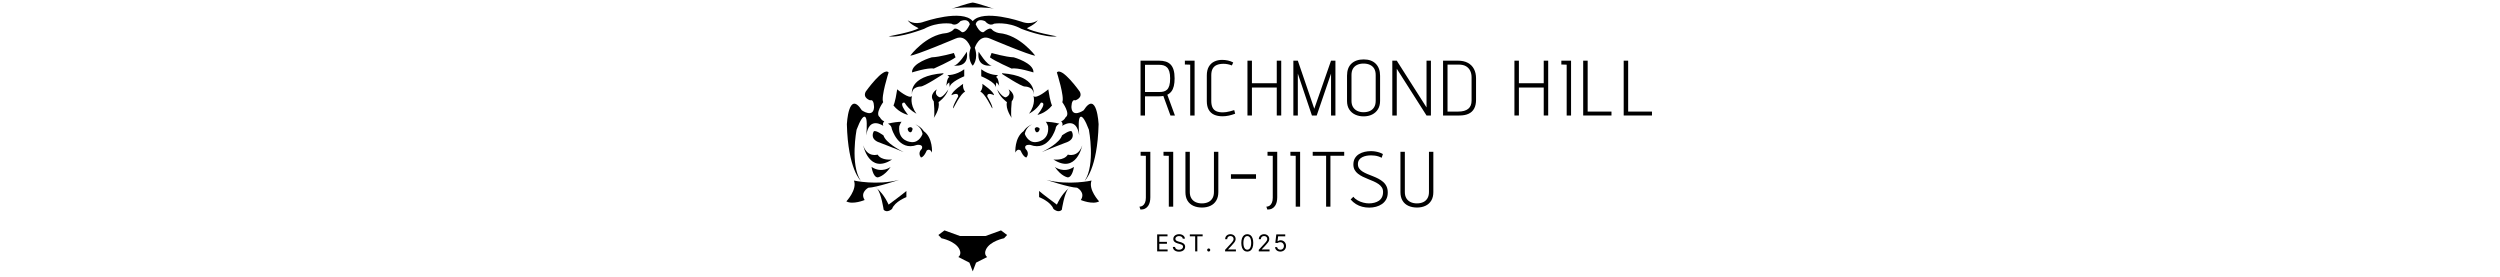
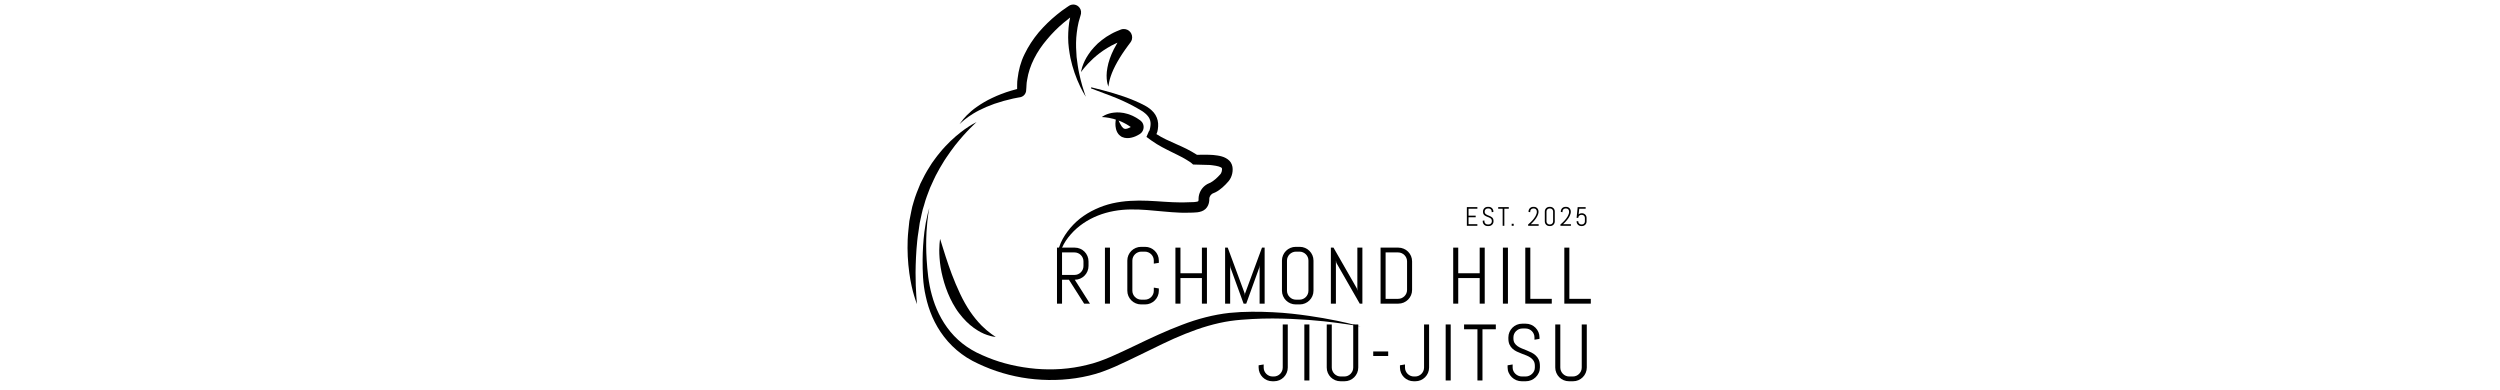
- <svg xmlns="http://www.w3.org/2000/svg" version="1.1" width="1500" height="166" viewBox="0 0 1500 166">
-   <svg xml:space="preserve" width="1500" height="166" data-version="2" data-id="lg_Y9OUzKr1ErS77r2bzJ" viewBox="0 0 494 166" x="0" y="0">
+ <svg xmlns="http://www.w3.org/2000/svg" version="1.1" width="1500" height="234" viewBox="0 0 1500 234">
+   <svg xml:space="preserve" width="1500" height="234" data-version="2" data-id="lg_Y9OUzKr1ErS77r2bzJ" viewBox="0 0 419 234" x="0" y="0">
    <rect width="100%" height="100%" fill="transparent" />
-     <path d="M192.416 36.4h-11.09v32.9h2.68V57.79h8.41q.47 0 .92-.03.44-.02.87-.07.42-.05.79-.14l4.28 11.75h2.68l-4.56-12.45q1.51-.76 2.47-2.03.96-1.26 1.43-3.19t.47-4.61q0-3.01-.61-5.05t-1.81-3.27q-1.2-1.22-2.94-1.76-1.73-.54-3.99-.54m.23 18.8h-8.64V38.89h8.64q1.37 0 2.54.35 1.18.36 2.05 1.23.87.87 1.36 2.46.49 1.6.49 4.09 0 2.68-.49 4.33-.49 1.64-1.39 2.46-.89.83-2.04 1.11-1.15.28-2.52.28" />
-     <rect width="20.63" height="32.9" x="-10.31" y="-16.45" fill="none" rx="0" ry="0" transform="translate(192.14 53.35)" />
-     <path d="m207.926 38.7 3.2.1v30.5h2.63V36.4h-5.83Z" />
-     <rect width="5.83" height="32.9" x="-2.92" y="-16.45" fill="none" rx="0" ry="0" transform="translate(211.34 53.35)" />
-     <path d="m236.126 39.27.8-1.79q-1.46-.8-3.15-1.17-1.69-.38-3.53-.38-2.58 0-4.65.99-2.07.98-3.29 3.05-1.22 2.07-1.22 5.36v15.32q0 3.15 1.13 5.17t3.24 2.99q2.12.96 5.08.96 1.78 0 3.69-.4 1.9-.4 3.87-1.15l-.56-2.16q-1.32.42-2.54.73-1.22.3-2.28.47-1.06.16-2 .16-2.35 0-3.9-.68-1.55-.68-2.3-2.21-.75-1.53-.75-3.97V45.14q0-2.49.87-3.99.87-1.51 2.51-2.19 1.65-.68 3.95-.68 1.22 0 2.47.24 1.24.23 2.56.75" />
-     <rect width="17.01" height="33.84" x="-8.51" y="-16.92" fill="none" rx="0" ry="0" transform="translate(230.09 53.35)" />
-     <path d="M263.056 49.94h-14.9V36.4h-2.68v32.9h2.68V52.52h14.9V69.3h2.68V36.4h-2.68Z" />
-     <rect width="20.26" height="32.9" x="-10.13" y="-16.45" fill="none" rx="0" ry="0" transform="translate(256.1 53.35)" />
-     <path d="M275.696 36.4h-2.68v32.9h2.68V44.16l8.46 25.14h2.87l8.6-25.14V69.3h2.63V36.4h-2.63l-10.06 28.86Z" />
-     <rect width="25.24" height="32.9" x="-12.62" y="-16.45" fill="none" rx="0" ry="0" transform="translate(286.14 53.35)" />
-     <path d="M305.216 45.42v15.14q0 3.05 1.34 5.12 1.34 2.07 3.59 3.1 2.26 1.04 5.03 1.04 2.92 0 5.15-1.13 2.23-1.13 3.48-3.2 1.24-2.06 1.24-4.93V45.47q0-4.6-2.58-7.21-2.59-2.61-7.24-2.61t-7.33 2.49q-2.68 2.49-2.68 7.28m2.68 15.09V45q0-2.3.89-3.81.89-1.5 2.52-2.27 1.62-.78 3.78-.78 2.26 0 3.9.78 1.65.77 2.54 2.27.89 1.51.89 3.81v15.51q0 2.3-.94 3.83-.94 1.53-2.58 2.26-1.65.73-3.81.73-2.07 0-3.69-.78-1.62-.77-2.56-2.28-.94-1.5-.94-3.76" />
-     <rect width="19.83" height="34.17" x="-9.91" y="-17.09" fill="none" rx="0" ry="0" transform="translate(315.63 53.23)" />
-     <path d="M355.556 36.4h-2.64v28.06l-17.86-28.06h-2.67v32.9h2.67V41.24l17.86 28.06h2.64Z" />
-     <rect width="23.17" height="32.9" x="-11.59" y="-16.45" fill="none" rx="0" ry="0" transform="translate(344.47 53.35)" />
-     <path d="M371.716 36.4h-8.88v32.9h9.82q3.34 0 5.55-1.06 2.21-1.05 3.31-3.15 1.11-2.09 1.11-5.19V46.98q0-3.2-1.25-5.57-1.24-2.38-3.66-3.69-2.42-1.32-6-1.32m.15 30.55h-6.35v-28.2h6.67q2.78 0 4.47 1.03 1.69 1.04 2.49 2.75.8 1.72.8 3.74v14.1q0 1.6-.49 2.84-.5 1.25-1.51 2.07-1.01.82-2.51 1.25-1.51.42-3.57.42" />
-     <rect width="19.79" height="32.9" x="-9.89" y="-16.45" fill="none" rx="0" ry="0" transform="translate(373.23 53.35)" />
-     <path d="M423.236 49.94h-14.9V36.4h-2.68v32.9h2.68V52.52h14.9V69.3h2.68V36.4h-2.68Z" />
-     <rect width="20.26" height="32.9" x="-10.13" y="-16.45" fill="none" rx="0" ry="0" transform="translate(416.29 53.35)" />
-     <path d="m433.806 38.7 3.2.1v30.5h2.63V36.4h-5.83Z" />
-     <rect width="5.83" height="32.9" x="-2.92" y="-16.45" fill="none" rx="0" ry="0" transform="translate(437.22 53.35)" />
-     <path d="M446.916 69.3h16.97v-2.35h-14.29V36.4h-2.68Z" />
-     <rect width="16.97" height="32.9" x="-8.48" y="-16.45" fill="none" rx="0" ry="0" transform="translate(455.9 53.35)" />
-     <path d="M471.216 69.3h16.97v-2.35h-14.29V36.4h-2.68Z" />
-     <rect width="16.97" height="32.9" x="-8.48" y="-16.45" fill="none" rx="0" ry="0" transform="translate(480.2 53.35)" />
-     <path d="M187.196 118.41V91.1h-5.83v2.31l3.15.09v25.15q0 1.83-.54 3.03-.54 1.2-1.41 1.76-.87.56-1.9.56l.61 1.74q1.65 0 2.77-.58 1.13-.59 1.84-1.63.7-1.03 1.01-2.35.3-1.31.3-2.77" />
-     <rect width="6.53" height="34.64" x="-3.27" y="-17.32" fill="none" rx="0" ry="0" transform="translate(184.43 108.92)" />
-     <path d="m195.096 93.41 3.19.09V124h2.64V91.1h-5.83Z" />
-     <rect width="5.83" height="32.9" x="-2.92" y="-16.45" fill="none" rx="0" ry="0" transform="translate(198.51 108.05)" />
-     <path d="M227.996 115.26V91.1h-2.63v24.12q0 2.25-.92 3.78-.92 1.53-2.54 2.28-1.62.75-3.78.75-2.16 0-3.79-.78-1.62-.77-2.53-2.27-.92-1.51-.92-3.76V91.1h-2.63v24.16q0 3.06 1.24 5.13 1.25 2.06 3.51 3.1 2.25 1.03 5.17 1.03 2.91 0 5.12-1.06 2.21-1.05 3.45-3.12 1.25-2.07 1.25-5.08" />
-     <rect width="19.74" height="33.42" x="-9.87" y="-16.71" fill="none" rx="0" ry="0" transform="translate(218.63 108.31)" />
-     <path d="M235.566 107.27h15.04v-2.72h-15.04Z" />
-     <rect width="15.04" height="2.72" x="-7.52" y="-1.36" fill="none" rx="0" ry="0" transform="translate(243.59 106.41)" />
-     <path d="M263.336 118.41V91.1h-5.83v2.31l3.15.09v25.15q0 1.83-.54 3.03-.54 1.2-1.41 1.76-.87.56-1.9.56l.61 1.74q1.65 0 2.77-.58 1.13-.59 1.84-1.63.7-1.03 1.01-2.35.3-1.31.3-2.77" />
-     <rect width="6.53" height="34.64" x="-3.27" y="-17.32" fill="none" rx="0" ry="0" transform="translate(260.57 108.92)" />
-     <path d="m271.236 93.41 3.19.09V124h2.64V91.1h-5.83Z" />
-     <rect width="5.83" height="32.9" x="-2.92" y="-16.45" fill="none" rx="0" ry="0" transform="translate(274.65 108.05)" />
-     <path d="M295.256 93.45h8.27V91.1h-18.9v2.35h8.04V124h2.59Z" />
-     <rect width="18.9" height="32.9" x="-9.45" y="-16.45" fill="none" rx="0" ry="0" transform="translate(294.58 108.05)" />
-     <path d="m325.986 94.68.76-2.26q-1.09-.61-2.28-.99-1.2-.37-2.42-.56-1.23-.19-2.5-.19-1.92 0-3.78.42-1.86.43-3.38 1.37-1.53.94-2.45 2.49-.91 1.55-.91 3.76 0 1.83.75 3.19.75 1.37 2.02 2.35 1.27.99 2.87 1.77 1.59.77 3.26 1.43 1.67.66 3.27 1.36 1.6.71 2.87 1.58 1.27.87 2.02 2.02t.75 2.75q0 1.88-.68 3.19-.68 1.32-1.88 2.12-1.2.8-2.73 1.17-1.53.38-3.17.38-1.6 0-3.38-.45-1.79-.44-3.39-1.34-1.6-.89-2.58-2.2l-1.65 1.64q1.46 1.69 3.2 2.77 1.74 1.08 3.76 1.6 2.02.52 4.23.52 2.07 0 4.04-.52 1.97-.52 3.57-1.62 1.6-1.1 2.54-2.82.94-1.72.94-4.07 0-2.16-.75-3.73-.75-1.58-2.05-2.68-1.29-1.11-2.86-1.93-1.58-.82-3.29-1.48-1.72-.66-3.29-1.31-1.58-.66-2.87-1.46-1.29-.8-2.05-1.88-.75-1.08-.75-2.59 0-1.55.73-2.58.73-1.04 1.93-1.62 1.2-.59 2.56-.83 1.36-.23 2.63-.23 1.13 0 2.23.14 1.11.14 2.17.47 1.05.33 1.99.85" />
-     <rect width="22.28" height="33.89" x="-11.14" y="-16.95" fill="none" rx="0" ry="0" transform="translate(319.02 108.12)" />
-     <path d="M357.006 115.26V91.1h-2.63v24.12q0 2.25-.92 3.78-.91 1.53-2.53 2.28-1.62.75-3.79.75-2.16 0-3.78-.78-1.62-.77-2.54-2.27-.91-1.51-.91-3.76V91.1h-2.64v24.16q0 3.06 1.25 5.13 1.24 2.06 3.5 3.1 2.26 1.03 5.17 1.03t5.12-1.06q2.21-1.05 3.46-3.12 1.24-2.07 1.24-5.08" />
-     <rect width="19.74" height="33.42" x="-9.87" y="-16.71" fill="none" rx="0" ry="0" transform="translate(347.64 108.31)" />
-     <path d="M191.296 150.83v-10.19h6.21v1.15h-4.91v3.32h4.57v1.15h-4.57v3.42h4.97v1.15Z" />
-     <rect width="6.27" height="10.19" x="-3.13" y="-5.09" fill="none" rx="0" ry="0" transform="translate(194.93 146.23)" />
-     <path d="M204.386 151.01q-1.1 0-1.91-.36-.81-.36-1.27-.99-.46-.64-.52-1.5h1.34q.05.58.39.95.33.37.85.55.53.18 1.12.18.69 0 1.24-.22.55-.23.87-.64.32-.41.32-.95 0-.49-.27-.8-.28-.31-.74-.5-.46-.2-1-.35l-1.23-.35q-1.23-.35-1.92-1-.68-.65-.68-1.66 0-.86.46-1.51.47-.64 1.26-1 .8-.35 1.78-.35 1 0 1.78.35.77.36 1.22.97.45.61.47 1.38h-1.27q-.09-.74-.71-1.15-.62-.41-1.53-.41-.66 0-1.15.22-.5.21-.77.59-.28.37-.28.85 0 .53.34.86.33.32.78.5.46.18.83.29l1.01.28q.41.11.91.3t.95.51q.45.31.74.8.29.49.29 1.2 0 .84-.43 1.51-.44.67-1.27 1.06-.82.39-2 .39" />
-     <rect width="7.4" height="10.5" x="-3.7" y="-5.25" fill="none" rx="0" ry="0" transform="translate(204.89 146.26)" />
-     <path d="M210.896 141.79v-1.15h7.69v1.15h-3.19v9.04h-1.3v-9.04Z" />
-     <rect width="7.69" height="10.19" x="-3.85" y="-5.09" fill="none" rx="0" ry="0" transform="translate(215.24 146.23)" />
-     <path d="M222.216 150.92q-.38 0-.65-.27t-.27-.66q0-.38.27-.65t.65-.27q.39 0 .66.27t.27.65q0 .39-.27.66t-.66.27" />
-     <rect width="1.85" height="1.85" x="-.93" y="-.93" fill="none" rx="0" ry="0" transform="translate(222.72 150.5)" />
-     <path d="M232.056 150.83v-.94l3.38-3.67q.57-.61.95-1.08.37-.46.56-.88.19-.43.19-.9 0-.53-.25-.92t-.68-.6q-.43-.21-.98-.21-.58 0-1.01.24-.43.24-.66.66-.23.43-.23 1h-1.24q0-.9.41-1.58.42-.69 1.14-1.06.72-.38 1.62-.38.91 0 1.61.38.71.37 1.11 1.02.4.64.4 1.44 0 .55-.2 1.08-.2.52-.7 1.18-.5.67-1.4 1.62l-2.23 2.37v.09h4.7v1.14Z" />
-     <rect width="6.49" height="10.32" x="-3.25" y="-5.16" fill="none" rx="0" ry="0" transform="translate(235.8 146.17)" />
-     <path d="M245.366 150.96q-1.13 0-1.93-.61-.8-.62-1.22-1.78-.43-1.17-.43-2.83 0-1.65.43-2.82t1.23-1.79q.8-.62 1.92-.62 1.13 0 1.94.62.8.62 1.22 1.79.43 1.17.43 2.82 0 1.66-.42 2.83-.42 1.16-1.22 1.78-.8.61-1.95.61m0-1.13q.75 0 1.27-.49.52-.48.79-1.39.28-.92.28-2.21 0-1.3-.28-2.22-.27-.92-.79-1.4-.52-.49-1.27-.49-.74 0-1.26.49t-.79 1.41q-.28.91-.28 2.21 0 1.29.28 2.21.27.91.79 1.39.52.49 1.26.49" />
-     <rect width="7.17" height="10.45" x="-3.58" y="-5.22" fill="none" rx="0" ry="0" transform="translate(245.87 146.23)" />
-     <path d="M252.256 150.83v-.94l3.38-3.67q.57-.61.94-1.08.38-.46.57-.88.19-.43.19-.9 0-.53-.25-.92t-.68-.6q-.43-.21-.98-.21-.58 0-1.01.24-.43.24-.66.66-.23.43-.23 1h-1.25q0-.9.42-1.58.42-.69 1.14-1.06.71-.38 1.62-.38.91 0 1.61.38.7.37 1.1 1.02.4.64.4 1.44 0 .55-.2 1.08-.19.52-.69 1.18-.5.67-1.4 1.62l-2.23 2.37v.09h4.69v1.14Z" />
-     <rect width="6.48" height="10.32" x="-3.24" y="-5.16" fill="none" rx="0" ry="0" transform="translate(256 146.17)" />
-     <path d="M265.226 150.96q-.9 0-1.61-.35-.71-.35-1.13-.96-.42-.61-.46-1.39h1.26q.04.45.31.8.26.36.69.56.43.2.94.2.62 0 1.1-.28.48-.29.75-.8.28-.5.28-1.15 0-.65-.29-1.17-.29-.52-.78-.82-.5-.3-1.14-.3-.47 0-.96.15-.48.16-.78.39l-1.22-.15.6-5.05h5.36v1.14h-4.27l-.35 2.98h.06q.31-.26.79-.43.48-.17 1.01-.17.69 0 1.29.26.59.25 1.02.71.44.46.69 1.08.24.63.24 1.36 0 .98-.44 1.75-.44.76-1.21 1.2-.77.44-1.75.44" />
-     <rect width="6.6" height="10.32" x="-3.3" y="-5.16" fill="none" rx="0" ry="0" transform="translate(265.83 146.3)" />
-     <path d="M88.296 141.614H72.993l-9.315-3.38-3.66 2.765 1.855 1.956s8.348 1.627 10.788 6.644c1.552 3.176-.667 4.608-.667 4.608l6.654 3.38 1.996 5.224 1.996-5.222 6.655-3.38s-2.22-1.434-.667-4.608c2.44-5.018 10.787-6.645 10.787-6.645L101.27 141l-3.66-2.765zm31.926-64.974s-1.568-1.075-2.4.615c0 0 .476 3.467 2.4 1.579 0 0 1.235-1.734 0-2.194m19.805 2.194c-1.163-1.032-5.821 2.414-5.821 2.414-1.303 4.408-9.9 8.933-12.119 10.037 2.967-1.342 15.612-6.194 15.612-6.194 4.823-2.304 2.328-6.257 2.328-6.257m-17.94 12.45a6.749 6.749 0 0 0-.523.255s.19-.09.523-.254m24.26-4.046c-2.492 7.525-8.648 5.529-8.648 5.529-2.33 3.84-8.65 2.918-8.65 2.918 13.805 9.064 17.299-8.447 17.299-8.447M117.074 43.46c.333-5.684-11.81-9.062-11.81-9.062-4.824-.153-13.306-2.611-13.306-2.611l-.997 2.61c2.66 2.151 13.06 6.76 13.06 6.76 3.41-.768 13.053 2.303 13.053 2.303m-5.157 8.45s5.503 0 5.162 4.76c0 0 2.656-11.058-18.803-12.75v.462c.002 0 11.645 7.68 13.641 7.527m16.302 11.365s-.999-1.383-2.245-9.677c0 0-7.236 6.144-8.901 3.993 0 0 1.663 4.762-2.661 10.598 0 0 4.158-1.843 7.153-6.604 0 0 4.382-.88-2.093 7.374.002 0 5.087-1.076 8.747-5.684" />
-     <path d="M134.372 61.279s5.158 7.066 1.998 9.062c0 0-1 2.114-2.663 2.364 0 0 1.431 1.477.549 2.86 0 0 8.6-6.299 10.263 5.683 0 0-.664-7.373 0-9.83 0 0 1.164-5.876 5.822 6.432 0 0 3.992 20.91-2.494 30.587 0 0 7.651-6.759 8.317-33.946 0 0-1.002-20.755-8.984-8.294 0 0-6.82 4.76-7.319-1.69 0 0-.168-5.224 2.328-4.302 0 0 4.657-1.382 2.665-5.221 0 0-10.668-15.054-13.734-11.52 0-.004 4.75 14.897 3.252 17.815m-4.49 38.862c3.993 5.838 7.819 6.298 7.819 6.298 2.827-.154 3.658-6.298 3.658-6.298-6.153 4.146-11.478 0-11.478 0m1.238 22.63s-9.001-6.656-10.663-8.192v3.687s6.985 2.662 8.593 7.066c0 0 2.939 2.764 5.046.512 0 0 1.434-9.942 3.984-12.759-1.428 1.165-4.323 4.029-6.96 9.686m6.96-9.686c.561-.458.894-.656.894-.656-.313.113-.61.34-.894.656" />
-     <path d="M151.928 108.332s-13.75 3.072-27.059-.41c0 0 13.641 4.608 18.409 4.711 0 0 5.212 2.764 2.219 7.373 0 0 7.096 2.97 10.977.819.001 0-6.651-7.065-4.546-12.493M102.158 53.6c1.996 3.534-1.664 4.762-1.664 4.762-2.107.204-5.212-4.762-5.212-4.762 1.33 4.557 5.877 7.68 5.877 7.68-1.039 4.123 2.86 9.473 2.86 9.473-.801-1.433 0-9.933 0-9.933 3.302-4.097-1.861-7.22-1.861-7.22m-8.762 3.532c0-2.15-6.985-6.836-6.985-6.836.444 2.995-1.22 4.788-1.22 4.788 2.44.41 7.097 9.934 7.097 9.934.887-.717-2.884-7.067-2.884-7.067-.332-3.071 3.992-.82 3.992-.82m-1.33-17.817c-2.883 0-7.874-8.297-7.874-8.297-1.552 10.037 7.875 8.297 7.875 8.297M94.73 49.45s1.44.82 1.773 2.254c0 0-.332-5.224-1.886-5.428 0 0 .553-.716 1.22-1.228 0 0-4.99.307-10.091-3.482v4.198s8.982 3.686 8.65 6.656c0 0 .334-1.742.334-2.97M39.202 91.285c.33.166.523.254.523.254a7.073 7.073 0 0 0-.523-.254M27.083 81.248s-4.658-3.446-5.822-2.414c0 0-2.494 3.953 2.329 6.255 0 0 12.645 4.853 15.612 6.194-2.22-1.104-10.818-5.627-12.119-10.035m-3.493 11.52s-6.154 1.997-8.65-5.528c0 0 3.493 17.511 17.3 8.449 0-.002-6.322.919-8.65-2.92m45.743-60.981s-8.484 2.458-13.306 2.61c0 0-12.144 3.38-11.812 9.063 0 0 9.641-3.073 13.055-2.305 0 0 10.4-4.608 13.06-6.759zm-6.32 12.595v-.462C41.555 45.61 44.21 56.67 44.21 56.67c-.34-4.76 5.163-4.76 5.163-4.76 1.996.152 13.641-7.528 13.641-7.528M39.725 61.586c2.993 4.762 7.153 6.605 7.153 6.605-4.324-5.837-2.66-10.598-2.66-10.598-1.664 2.15-8.9-3.994-8.9-3.994-1.248 8.295-2.246 9.678-2.246 9.678 3.66 4.608 8.745 5.683 8.745 5.683-6.473-8.253-2.092-7.374-2.092-7.374" />
-     <path d="M13.442 108.435c-6.488-9.675-2.496-30.587-2.496-30.587 4.658-12.308 5.822-6.431 5.822-6.431.664 2.458 0 9.83 0 9.83 1.663-11.983 10.263-5.684 10.263-5.684-.882-1.383.549-2.86.549-2.86-1.664-.248-2.662-2.363-2.662-2.363-3.16-1.996 1.995-9.063 1.995-9.063-1.497-2.918 3.254-17.817 3.254-17.817-3.066-3.533-13.733 11.52-13.733 11.52-1.996 3.841 2.66 5.222 2.66 5.222 2.495-.92 2.329 4.301 2.329 4.301-.499 6.452-7.32 1.69-7.32 1.69-7.982-12.459-8.982 8.295-8.982 8.295.67 27.188 8.321 33.947 8.321 33.947m10.148-1.996s3.825-.46 7.819-6.298c0 0-5.323 4.146-11.477 0-.002 0 .83 6.144 3.658 6.298m-1.275 5.99s.334.196.894.656c-.284-.315-.583-.543-.894-.656m.894.656c2.55 2.817 3.984 12.759 3.984 12.759 2.107 2.252 5.047-.512 5.047-.512 1.607-4.404 8.594-7.066 8.594-7.066v-3.687c-1.664 1.536-10.663 8.192-10.663 8.192-2.64-5.657-5.536-8.52-6.962-9.686" />
-     <path d="M9.36 108.332c2.106 5.428-4.546 12.493-4.546 12.493 3.88 2.15 10.978-.82 10.978-.82-2.993-4.608 2.217-7.372 2.217-7.372 4.768-.103 18.409-4.711 18.409-4.711-13.307 3.483-27.058.41-27.058.41M60.128 61.28s4.547-3.123 5.877-7.68c0 0-3.105 4.966-5.212 4.762 0 0-3.66-1.228-1.664-4.762 0 0-5.163 3.123-1.861 7.22 0 0 .801 8.499 0 9.933.002-.002 3.9-5.35 2.86-9.473M69 65.017s4.659-9.523 7.098-9.934c0 0-1.663-1.793-1.22-4.788 0 0-6.986 4.685-6.986 6.836 0 0 4.326-2.254 3.993.82 0 0-3.77 6.35-2.885 7.066m8.097-33.998s-4.99 8.296-7.874 8.296c0-.001 9.426 1.739 7.874-8.296" />
-     <path d="M51.48 17.297c8.206-4.506 16.41-3.073 16.41-3.073 2.773 1.843 5.354-1.536 5.354-1.536 5.132-2.047 5.625 1.946 5.625 1.946-2.662 5.736-4.768 4.609-4.768 4.609-3.991-3.38-4.879-1.639-4.879-1.639-1.554 1.843-4.436 2.254-4.436 2.254-12.31 1.024-21.624 13.516-21.624 13.516 2.995 0 27.169-10.24 27.169-10.24 6.431-2.867 9.094 5.53 9.094 5.53-2.44 6.964 1.22 10.766 1.22 10.766s3.659-3.802 1.22-10.766c0 0 2.662-8.397 9.093-5.53 0 0 24.176 10.24 27.167 10.24 0 0-9.313-12.492-21.623-13.516 0 0-2.883-.41-4.435-2.254 0 0-.886-1.741-4.88 1.639 0 0-2.107 1.127-4.768-4.609 0 0 .494-3.993 5.626-1.946 0 0 2.58 3.38 5.353 1.536 0 0 8.206-1.434 16.413 3.073 0 0 14.561 5.632 21.309 4.505 0 0-15.212-2.764-17.982-4.916 0 0 4.989-2.192 6.543-4.783 0 0-3.66 3.248-9.87.891 0 0-22.845-7.783-29.167-.307-6.322-7.474-29.164.309-29.164.309-6.21 2.355-9.87-.891-9.87-.891 1.552 2.59 6.543 4.783 6.543 4.783-2.773 2.15-17.982 4.916-17.982 4.916 6.745 1.125 21.309-4.507 21.309-4.507m29.164-12.8s9.315-.308 12.754.82c0 0-9.98-3.483-12.754-3.79-2.772.307-12.753 3.79-12.753 3.79 3.438-1.128 12.753-.82 12.753-.82m-5.102 41.268v-4.198c-5.1 3.79-10.09 3.482-10.09 3.482.666.512 1.22 1.228 1.22 1.228-1.553.204-1.886 5.428-1.886 5.428.333-1.433 1.774-2.254 1.774-2.254 0 1.228.332 2.97.332 2.97-.33-2.97 8.65-6.656 8.65-6.656m54.791 31.505c.167-2.15 2.329-3.071 2.329-3.071-3.194-.782-5.945-1.11-8.308-1.13.5.024 1.489 2.665 1.489 2.665.999 9.215-7.319 9.525-7.319 9.525-4.823.46-6.653-4.916-6.653-4.916.59-2.942 2.329-4.71 4.33-5.77-3.731 1.655-4.996 4.08-4.996 4.08-5.657 3.993-4.992 12.902-4.992 12.902 1.33-2.918 3.16-1.23 3.16-1.23 1.832 4.302 3.494 4.149 3.494 4.149 2.16-2.919-.499-5.069-.499-5.069-1.33-3.073 2.827-2.458 2.827-2.458 11.145 4.146 15.138-9.677 15.138-9.677m-88.152-.63s1.57-1.075 2.4.615c0 0-.475 3.467-2.4 1.579 0 0-1.234-1.734 0-2.194" />
-     <path d="M32.07 77.27c-.166-2.15-2.328-3.071-2.328-3.071 3.194-.782 5.945-1.11 8.308-1.13-.5.024-1.49 2.665-1.49 2.665-.998 9.215 7.32 9.525 7.32 9.525 4.823.46 6.652-4.916 6.652-4.916-.59-2.942-2.328-4.71-4.329-5.77 3.731 1.655 4.996 4.08 4.996 4.08 5.657 3.993 4.992 12.902 4.992 12.902-1.331-2.918-3.16-1.23-3.16-1.23-1.832 4.302-3.494 4.149-3.494 4.149-2.16-2.919.498-5.069.498-5.069 1.332-3.073-2.826-2.458-2.826-2.458C36.062 91.093 32.07 77.27 32.07 77.27" />
+     <path d="m109.983 182.185-9.12-14.34h-4.14v14.34h-3.03v-33.61h10.67q1.71 0 3.21.65 1.5.64 2.62 1.76 1.13 1.13 1.77 2.64.65 1.51.65 3.22v2.72q0 1.71-.65 3.23-.64 1.51-1.77 2.63-1.12 1.13-2.62 1.77-1.5.65-3.21.65l9.11 14.34Zm-.4-25.34q0-1.12-.42-2.09-.42-.98-1.15-1.71-.72-.74-1.7-1.16-.97-.43-2.09-.43h-7.5v13.5h7.5q1.12 0 2.09-.42.98-.42 1.7-1.16.73-.74 1.15-1.71.42-.97.42-2.1Z" />
+     <rect width="19.78" height="33.61" x="-9.89" y="-16.8" fill="none" rx="0" ry="0" transform="translate(104.08 165.88)" />
+     <path d="M122.463 182.185v-33.61h3.02v33.61Z" />
+     <rect width="3.02" height="33.61" x="-1.51" y="-16.8" fill="none" rx="0" ry="0" transform="translate(124.47 165.88)" />
+     <path d="M154.803 174.405q0 1.71-.64 3.21t-1.77 2.62q-1.12 1.13-2.62 1.77-1.5.65-3.22.65h-2.39q-1.71 0-3.22-.65-1.51-.64-2.64-1.77-1.12-1.12-1.77-2.62-.64-1.5-.64-3.21v-18.05q0-1.71.64-3.21.65-1.5 1.77-2.62 1.13-1.13 2.64-1.77 1.51-.65 3.22-.65h2.39q1.72 0 3.22.65 1.5.64 2.62 1.77 1.13 1.12 1.77 2.62.64 1.5.64 3.21v1.36l-3.02.47v-1.83q0-1.12-.42-2.1-.42-.97-1.15-1.69-.73-.73-1.7-1.15-.97-.43-2.1-.43h-2.11q-1.12 0-2.09.43-.98.42-1.71 1.15-.74.72-1.16 1.69-.43.98-.43 2.1v18.05q0 1.12.43 2.1.42.97 1.16 1.71.73.74 1.71 1.16.97.42 2.09.42h2.11q1.13 0 2.1-.42.97-.42 1.7-1.16t1.15-1.71q.42-.98.42-2.1v-1.83l3.02.49z" />
+     <rect width="18.91" height="34.55" x="-9.46" y="-17.27" fill="none" rx="0" ry="0" transform="translate(145.85 165.88)" />
+     <path d="M180.643 182.185v-15.35h-12.87v15.35h-3.02v-33.61h3.02v15.38h12.87v-15.38h3.02v33.61Z" />
+     <rect width="18.91" height="33.61" x="-9.46" y="-16.8" fill="none" rx="0" ry="0" transform="translate(174.7 165.88)" />
+     <path d="M215.263 182.185v-23.04l-.21 1.43-7.81 21.61h-1.59l-7.87-21.61-.19-1.43v23.04h-3.03v-33.61h1.57l10.2 27.56.09 1.25.1-1.25 10.17-27.56h1.59v33.61Z" />
+     <rect width="23.72" height="33.61" x="-11.86" y="-16.8" fill="none" rx="0" ry="0" transform="translate(206.92 165.88)" />
+     <path d="M247.593 174.405q0 1.71-.65 3.21-.64 1.5-1.77 2.62-1.12 1.13-2.62 1.77-1.5.65-3.21.65h-2.4q-1.71 0-3.22-.65-1.51-.64-2.63-1.77-1.13-1.12-1.77-2.62-.65-1.5-.65-3.21v-18.05q0-1.71.65-3.21.64-1.5 1.77-2.62 1.12-1.13 2.63-1.77 1.51-.65 3.22-.65h2.4q1.71 0 3.21.65 1.5.64 2.62 1.77 1.13 1.12 1.77 2.62.65 1.5.65 3.21zm-3.03-18.05q0-1.12-.42-2.1-.42-.97-1.15-1.69-.73-.73-1.7-1.15-.97-.43-2.1-.43h-2.1q-1.13 0-2.1.43-.98.42-1.71 1.15-.74.72-1.16 1.69-.43.98-.43 2.1v18.05q0 1.12.43 2.1.42.97 1.16 1.71.73.74 1.71 1.16.97.42 2.1.42h2.1q1.13 0 2.1-.42.97-.42 1.7-1.16t1.15-1.71q.42-.98.42-2.1Z" />
+     <rect width="18.92" height="34.55" x="-9.46" y="-17.27" fill="none" rx="0" ry="0" transform="translate(238.63 165.88)" />
+     <path d="m275.343 182.185-14.02-24.47-.28-1.45v25.92h-3.02v-33.61h1.57l14.02 24.49.3 1.43v-25.92h3.02v33.61Z" />
+     <rect width="18.91" height="33.61" x="-9.46" y="-16.8" fill="none" rx="0" ry="0" transform="translate(267.98 165.88)" />
+     <path d="M306.753 173.935q0 1.71-.64 3.21-.65 1.5-1.77 2.63-1.13 1.12-2.64 1.77-1.51.64-3.22.64h-10.64v-33.61h10.64q1.71 0 3.22.65 1.51.64 2.64 1.76 1.12 1.13 1.77 2.64.64 1.51.64 3.22zm-3.02-17.09q0-1.12-.42-2.09-.43-.98-1.16-1.71-.74-.74-1.71-1.16-.98-.43-2.1-.43h-7.48v27.85h7.48q1.12 0 2.1-.42.97-.43 1.71-1.15.73-.73 1.16-1.7.42-.97.42-2.1Z" />
+     <rect width="18.91" height="33.61" x="-9.46" y="-16.8" fill="none" rx="0" ry="0" transform="translate(297.8 165.88)" />
+     <path d="M347.313 182.185v-15.35h-12.87v15.35h-3.02v-33.61h3.02v15.38h12.87v-15.38h3.02v33.61Z" />
+     <rect width="18.91" height="33.61" x="-9.46" y="-16.8" fill="none" rx="0" ry="0" transform="translate(341.38 165.88)" />
+     <path d="M361.243 182.185v-33.61h3.02v33.61Z" />
+     <rect width="3.02" height="33.61" x="-1.51" y="-16.8" fill="none" rx="0" ry="0" transform="translate(363.25 165.88)" />
+     <path d="M374.673 182.185v-33.61h3.02v30.73h12.87v2.88Z" />
+     <rect width="15.89" height="33.61" x="-7.95" y="-16.8" fill="none" rx="0" ry="0" transform="translate(383.12 165.88)" />
+     <path d="M398.093 182.185v-33.61h3.02v30.73h12.87v2.88Z" />
+     <rect width="15.89" height="33.61" x="-7.95" y="-16.8" fill="none" rx="0" ry="0" transform="translate(406.54 165.88)" />
+     <path d="M232.163 220.505q0 1.71-.65 3.21-.64 1.5-1.76 2.63-1.13 1.12-2.63 1.77-1.5.64-3.21.64h-.96q-1.71 0-3.22-.64-1.52-.65-2.64-1.77-1.13-1.13-1.77-2.63-.65-1.5-.65-3.21v-1.33l3.03-.5v1.83q0 1.13.42 2.1.42.97 1.16 1.71t1.71 1.16q.97.42 2.1.42h.68q1.1 0 2.08-.42.99-.42 1.72-1.16.72-.74 1.14-1.71.43-.97.43-2.1v-25.83h3.02z" />
+     <rect width="17.49" height="34.08" x="-8.74" y="-17.04" fill="none" rx="0" ry="0" transform="translate(223.92 212.22)" />
+     <path d="M242.103 228.285v-33.61h3.03v33.61Z" />
+     <rect width="3.03" height="33.61" x="-1.51" y="-16.8" fill="none" rx="0" ry="0" transform="translate(244.12 211.98)" />
+     <path d="M274.453 220.505q0 1.71-.64 3.21-.65 1.5-1.77 2.63-1.13 1.12-2.63 1.77-1.5.64-3.21.64h-2.39q-1.71 0-3.22-.64-1.51-.65-2.64-1.77-1.12-1.13-1.77-2.63-.64-1.5-.64-3.21v-25.83h3.02v25.83q0 1.13.42 2.1.42.97 1.16 1.71t1.71 1.16q.98.42 2.1.42h2.11q1.12 0 2.1-.42.97-.42 1.7-1.16.72-.74 1.15-1.71.42-.97.42-2.1v-25.83h3.02z" />
+     <rect width="18.91" height="34.08" x="-9.46" y="-17.04" fill="none" rx="0" ry="0" transform="translate(265.5 212.22)" />
+     <path d="M283.433 213.595v-2.72h8.98v2.72Z" />
+     <rect width="8.98" height="2.72" x="-4.49" y="-1.36" fill="none" rx="0" ry="0" transform="translate(288.42 212.74)" />
+     <path d="M316.953 220.505q0 1.71-.64 3.21-.65 1.5-1.77 2.63-1.13 1.12-2.63 1.77-1.5.64-3.21.64h-.96q-1.71 0-3.22-.64-1.51-.65-2.64-1.77-1.12-1.13-1.77-2.63-.64-1.5-.64-3.21v-1.33l3.02-.5v1.83q0 1.13.42 2.1.43.97 1.16 1.71.74.74 1.71 1.16.98.42 2.1.42h.68q1.1 0 2.09-.42.98-.42 1.71-1.16t1.15-1.71q.42-.97.42-2.1v-25.83h3.02z" />
+     <rect width="17.48" height="34.08" x="-8.74" y="-17.04" fill="none" rx="0" ry="0" transform="translate(308.71 212.22)" />
+     <path d="M326.903 228.285v-33.61h3.02v33.61Z" />
+     <rect width="3.02" height="33.61" x="-1.51" y="-16.8" fill="none" rx="0" ry="0" transform="translate(328.91 211.98)" />
+     <path d="M348.983 197.565v30.72h-3.02v-30.72h-8.02v-2.89h19.05v2.89Z" />
+     <rect width="19.05" height="33.61" x="-9.53" y="-16.8" fill="none" rx="0" ry="0" transform="translate(347.97 211.98)" />
+     <path d="M383.443 220.505q0 1.71-.69 3.21-.7 1.5-1.86 2.63-1.16 1.12-2.69 1.77-1.54.64-3.25.64h-2.41q-1.71 0-3.25-.64-1.53-.65-2.69-1.77-1.16-1.13-1.85-2.63-.7-1.5-.7-3.21v-1.33l3.03-.5v1.83q0 1.13.45 2.1.46.97 1.23 1.71.78.74 1.8 1.16 1.02.42 2.14.42h2.11q1.13 0 2.13-.42 1.01-.42 1.79-1.16.77-.74 1.23-1.71.45-.97.45-2.1v-1q0-1.74-.68-2.89-.68-1.15-1.8-1.95-1.13-.81-2.54-1.38-1.42-.56-2.92-1.12t-2.92-1.24q-1.42-.68-2.54-1.7-1.13-1.02-1.81-2.5-.68-1.47-.68-3.63v-.63q0-1.71.65-3.21.64-1.5 1.77-2.63 1.12-1.12 2.63-1.77 1.52-.64 3.23-.64h2.15q1.71 0 3.21.64 1.5.65 2.63 1.77 1.12 1.13 1.77 2.63.64 1.5.64 3.21v.86l-3.02.5v-1.36q0-1.13-.42-2.1-.42-.97-1.15-1.7t-1.7-1.15q-.97-.42-2.1-.42h-1.87q-1.13 0-2.1.42-.97.42-1.71 1.15t-1.16 1.7q-.42.97-.42 2.1v.63q0 1.62.68 2.72t1.8 1.88q1.13.79 2.54 1.36 1.42.58 2.92 1.18 1.5.59 2.92 1.31 1.42.71 2.54 1.76 1.13 1.04 1.81 2.54.68 1.5.68 3.66Z" />
+     <rect width="19.39" height="34.54" x="-9.7" y="-17.27" fill="none" rx="0" ry="0" transform="translate(374.25 211.99)" />
+     <path d="M411.573 220.505q0 1.71-.65 3.21-.64 1.5-1.77 2.63-1.12 1.12-2.62 1.77-1.5.64-3.21.64h-2.39q-1.71 0-3.23-.64-1.51-.65-2.63-1.77-1.13-1.13-1.77-2.63-.65-1.5-.65-3.21v-25.83h3.03v25.83q0 1.13.42 2.1.42.97 1.16 1.71t1.71 1.16q.97.42 2.1.42h2.11q1.12 0 2.09-.42.98-.42 1.7-1.16.73-.74 1.15-1.71.42-.97.42-2.1v-25.83h3.03z" />
+     <rect width="18.92" height="34.08" x="-9.46" y="-17.04" fill="none" rx="0" ry="0" transform="translate(402.61 212.22)" />
+     <path d="M339.613 135.475v-11.21h6.31v.97h-5.3v4.16h4.29v.96h-4.29v4.16h5.3v.96Z" />
+     <rect width="6.31" height="11.21" x="-3.15" y="-5.61" fill="none" rx="0" ry="0" transform="translate(343.27 130.37)" />
+     <path d="M355.603 132.875q0 .57-.23 1.07-.23.5-.62.88-.39.37-.9.59-.51.21-1.08.21h-.81q-.57 0-1.08-.21-.51-.22-.9-.59-.38-.38-.61-.88-.23-.5-.23-1.07v-.44l1-.17v.61q0 .38.16.7.15.33.41.57.25.25.59.39.34.14.72.14h.7q.38 0 .71-.14.34-.14.6-.39.25-.24.41-.57.15-.32.15-.7v-.33q0-.58-.23-.96-.22-.39-.6-.66-.37-.26-.85-.45-.47-.19-.97-.38-.5-.18-.97-.41-.47-.23-.85-.57-.37-.34-.6-.83-.23-.49-.23-1.21v-.21q0-.57.22-1.07.21-.5.59-.88.37-.37.88-.59.5-.21 1.07-.21h.72q.57 0 1.07.21.5.22.87.59.38.38.59.88.22.5.22 1.07v.29l-1.01.16v-.45q0-.38-.14-.7-.14-.33-.38-.57-.24-.24-.57-.38-.32-.14-.7-.14h-.62q-.38 0-.7.14-.33.14-.57.38-.25.24-.39.57-.14.32-.14.7v.21q0 .54.23.91.22.36.6.62.37.27.85.46l.97.39q.5.2.97.44.47.23.85.58.37.35.6.85.23.5.23 1.22Z" />
+     <rect width="6.46" height="11.51" x="-3.23" y="-5.75" fill="none" rx="0" ry="0" transform="translate(352.87 130.37)" />
+     <path d="M362.103 125.235v10.24h-1.01v-10.24h-2.67v-.97h6.35v.97Z" />
+     <rect width="6.35" height="11.21" x="-3.17" y="-5.61" fill="none" rx="0" ry="0" transform="translate(362.1 130.37)" />
+     <path d="M366.513 135.475v-1.21h1.2v1.21Z" />
+     <rect width="1.2" height="1.21" x="-.6" y="-.6" fill="none" rx="0" ry="0" transform="translate(367.61 135.37)" />
+     <path d="M379.423 125.075q-.37 0-.7.14-.32.14-.57.38-.24.24-.38.57-.14.32-.14.7v.45l-1.01-.16v-.29q0-.57.22-1.07.21-.5.59-.88.37-.37.87-.59.5-.21 1.07-.21h.48q.57 0 1.07.2.51.2.88.59.38.38.59.92.22.53.22 1.2 0 .67-.2 1.34t-.52 1.32q-.33.65-.75 1.26t-.85 1.14q-1.03 1.26-2.32 2.43h4.72v.96h-6.31v-.8q1.46-1.2 2.61-2.49.49-.56.96-1.18.47-.63.84-1.29.36-.66.59-1.34.22-.68.22-1.35 0-.49-.15-.86-.15-.36-.4-.61-.25-.24-.57-.36-.33-.12-.68-.12Z" />
+     <rect width="6.31" height="11.36" x="-3.15" y="-5.68" fill="none" rx="0" ry="0" transform="translate(380.04 130.3)" />
+     <path d="M392.363 132.875q0 .57-.21 1.07-.22.5-.59.88-.38.37-.88.59-.5.21-1.07.21h-.47q-.57 0-1.08-.21-.5-.22-.88-.59-.37-.38-.59-.88-.21-.5-.21-1.07v-6.01q0-.57.21-1.07.22-.5.59-.88.38-.37.88-.59.51-.21 1.08-.21h.47q.57 0 1.07.21.5.22.88.59.37.38.59.88.21.5.21 1.07zm-1-6.01q0-.38-.14-.7-.14-.33-.39-.57-.24-.24-.56-.38-.33-.14-.7-.14h-.39q-.37 0-.69.14-.33.14-.57.38-.25.24-.39.57-.14.32-.14.7v6.01q0 .38.14.7.14.33.39.57.24.25.57.39.32.14.69.14h.39q.37 0 .7-.14.32-.14.56-.39.25-.24.39-.57.14-.32.14-.7Z" />
+     <rect width="5.98" height="11.51" x="-2.99" y="-5.75" fill="none" rx="0" ry="0" transform="translate(389.87 130.37)" />
+     <path d="M398.793 125.075q-.38 0-.7.14-.33.14-.57.38-.24.24-.38.57-.14.32-.14.7v.45l-1.01-.16v-.29q0-.57.21-1.07.22-.5.59-.88.38-.37.88-.59.5-.21 1.07-.21h.47q.58 0 1.08.2.5.2.88.59.37.38.59.92.21.53.21 1.2 0 .67-.2 1.34t-.52 1.32q-.32.65-.74 1.26t-.86 1.14q-1.02 1.26-2.32 2.43h4.72v.96h-6.3v-.8q1.46-1.2 2.61-2.49.49-.56.96-1.18.47-.63.83-1.29.37-.66.59-1.34.22-.68.22-1.35 0-.49-.14-.86-.15-.36-.4-.61-.25-.24-.58-.36-.32-.12-.67-.12Z" />
+     <rect width="6.3" height="11.36" x="-3.15" y="-5.68" fill="none" rx="0" ry="0" transform="translate(399.4 130.3)" />
+     <path d="M411.443 132.875q0 .57-.21 1.07-.22.5-.59.88-.38.37-.88.59-.5.21-1.07.21h-.48q-.57 0-1.07-.21-.5-.22-.88-.59-.37-.38-.59-.88-.21-.5-.21-1.07v-.17h1v.17q0 .38.14.7.14.33.39.57.25.25.57.39.33.14.7.14h.38q.38 0 .7-.14.33-.14.57-.39.24-.24.38-.57.14-.32.14-.7v-2.17q0-.37-.14-.7-.14-.32-.38-.57-.24-.24-.57-.38-.32-.14-.7-.14h-.38q-.37 0-.7.14-.32.14-.57.38-.25.25-.39.57-.14.33-.14.7h-1l.64-6.44h4.79v.97h-3.85l-.37 3.44q.36-.34.84-.53.48-.2 1.02-.2h.16q.57 0 1.07.22.5.21.88.59.37.37.59.88.21.5.21 1.07z" />
+     <rect width="5.98" height="11.36" x="-2.99" y="-5.68" fill="none" rx="0" ry="0" transform="translate(408.95 130.44)" />
+     <path d="M40.434 70.144c1.762-1.221 3.93-2.636 6.576-3.972 2.637-1.346 5.699-2.666 9.118-3.887a103.991 103.991 0 0 1 11.265-3.154l3.06-.6.811-.134.406-.068a4.5 4.5 0 0 0 1.006-.325 4.414 4.414 0 0 0 2.466-3.219l.167-2.102.088-1.585c.01-1.065.187-2.126.38-3.19 1.294-8.564 5.784-17.06 11.911-24.234a79.26 79.26 0 0 1 10.005-10.051 139.936 139.936 0 0 1 3.89-3.121c-.943 4.1-1.159 8.18-1.192 11.996-.006 4.44.665 8.564 1.372 12.307a76.479 76.479 0 0 0 5.918 17.252c1.926 3.94 3.33 6.006 3.33 6.006s-.916-2.325-2.121-6.47a107.705 107.705 0 0 1-1.874-7.527c-.661-2.908-1.103-6.242-1.552-9.837-.278-3.616-.481-7.53-.203-11.607.347-4.06.924-8.328 2.309-12.47l.226-.786.114-.397c.17-.651.086-.229.194-.815.255-1.873-.452-3.301-1.644-4.343a4.683 4.683 0 0 0-5.663-.255l-.373.249-.743.498a71.491 71.491 0 0 0-6.026 4.463 85.835 85.835 0 0 0-10.99 10.712c-3.302 3.99-6.203 8.371-8.44 13.041-2.312 4.64-3.603 9.71-4.17 14.63a23.605 23.605 0 0 0-.261 3.677l-.016 1.817.006.773-.38.095c-1.117.288-2.19.59-3.235.898a77.334 77.334 0 0 0-11.485 4.414 60.049 60.049 0 0 0-8.98 5.22c-2.564 1.73-4.543 3.59-6.121 5.122-1.546 1.579-2.643 2.915-3.311 3.881l-1.054 1.448 1.316-1.209c.829-.828 2.194-1.857 3.9-3.14M102.35 7.3l.003-.03.02-.062zm.006-.062.004-.069c.049-.167.016-.03-.004.069M17.54 112.679c1.539-3.275 2.878-6.6 4.627-9.599.776-1.552 1.677-3 2.545-4.43.86-1.435 1.67-2.866 2.61-4.16a152.217 152.217 0 0 1 5.276-7.342c1.781-2.168 3.405-4.189 4.948-5.895 1.552-1.693 2.908-3.193 4.094-4.356 2.335-2.37 3.798-3.632 3.798-3.632l-1.23.632c-.787.443-1.982 1.045-3.38 1.992a60.503 60.503 0 0 0-4.982 3.54c-1.876 1.444-3.9 3.19-6.022 5.2-2.073 2.057-4.313 4.317-6.41 6.946-1.12 1.261-2.118 2.673-3.176 4.094-1.094 1.398-2.093 2.908-3.032 4.493-2.005 3.095-3.786 6.478-5.46 9.985-1.477 3.59-3.01 7.235-4.074 11.043a43.527 43.527 0 0 0-1.437 5.731c-.377 1.93-.813 3.839-1.13 5.751a162.104 162.104 0 0 0-.596 5.731l-.246 2.712-.16 2.813a113.868 113.868 0 0 0 .979 19.862c.796 5.757 1.922 10.473 2.911 13.702.426 1.628.953 2.863 1.225 3.72l.459 1.304-.4-5.253c-.262-3.324-.426-8.072-.442-13.722.062-5.652.298-12.241 1.022-19.19l.304-2.575.416-2.73c.288-1.76.547-3.541.773-5.342.334-1.782.783-3.554 1.166-5.345a41.067 41.067 0 0 1 1.44-5.312c.915-3.57 2.28-6.988 3.584-10.368m30.898 82.645a61.178 61.178 0 0 1-6.85-8.377 71.046 71.046 0 0 1-3.194-5.178 83.815 83.815 0 0 1-2.882-5.606 160.028 160.028 0 0 1-4.925-11.623 259.202 259.202 0 0 1-3.684-10.545l-3.35-10.653s-.19 1.126-.348 3.108c-.157 1.997-.239 4.843.023 8.256a64.941 64.941 0 0 0 1.87 11.544 68.15 68.15 0 0 0 4.503 12.716c1.009 2.096 2.076 4.094 3.367 6.095 1.205 1.968 2.662 3.733 4.07 5.42 2.863 3.343 6.082 6.006 9.098 7.81a27.296 27.296 0 0 0 7.729 3.321c.96.292 1.768.357 2.289.452l.809.124s-.98-.612-2.551-1.758a46.978 46.978 0 0 1-5.974-5.106" />
+     <path d="M115.335 35.185a58.53 58.53 0 0 1 3.9-3.252c1.408-1.097 2.984-2.125 4.621-3.14 1.618-1.045 3.416-1.917 5.233-2.778.298-.13.593-.272.891-.41a88.708 88.708 0 0 0-2.155 3.885c-1.935 3.835-3.278 7.696-3.877 11.135-.668 3.422-.557 6.382-.21 8.357.118.992.4 1.749.55 2.256l.24.77.114-.802c.062-.521.187-1.268.4-2.198.39-1.863 1.195-4.401 2.502-7.273 1.313-2.872 3.127-6.065 5.288-9.376 1.062-1.66 2.306-3.308 3.498-4.985l.937-1.254.494-.652a5.066 5.066 0 0 0 .894-1.837c.75-3.222-1.611-6.455-5.344-6.212-.695.091-.734.144-.855.167l-.364.114-.101.043-.203.082-.812.33-1.621.665c-1.098.4-2.096 1.022-3.128 1.533a37.792 37.792 0 0 0-5.659 3.72 31.878 31.878 0 0 0-4.63 4.28c-1.386 1.441-2.506 2.974-3.459 4.422a30.26 30.26 0 0 0-3.648 7.44c-.606 1.903-.724 3.036-.724 3.036s2.558-3.77 7.228-8.066m18.873-11.299.033-.013c.072-.013.088-.013-.033.013M114.1 53.026l12.7 4.798a117.765 117.765 0 0 1 12.166 5.502 82.46 82.46 0 0 1 2.85 1.582c.953.57 1.987 1.11 2.78 1.637 1.7 1.068 3.108 2.329 4.021 3.635.891 1.324 1.248 2.656 1.242 4.19-.046.749-.095 1.666-.275 2.357-.03.282-.236.98-.36 1.487-.086.249-.315.367-.403.573l-1.448 3.376 2.954 2.139c4.172 3.016 8.564 5.112 12.644 7.152 2.04 1.025 4.051 1.949 5.918 2.97l1.366.764 1.3.776 2.41 1.542.043.036 1.346 1.173 2.066.055 5.024.138 2.512.069.363.01.033.003.15.016.299.03 1.146.127c1.474.19 2.803.403 3.845.73a6.82 6.82 0 0 1 1.244.515c.285.137.511.393.462.33-.046-.035-.111-.157-.092-.16l.23.347.006.02a2.61 2.61 0 0 1 .069.652c.003.73-.193 1.594-.518 2.213l-.262.443c-.186.239.04-.017-.357.445-.314.347-.93 1.012-1.391 1.464a22.905 22.905 0 0 1-3.013 2.558 11.174 11.174 0 0 1-1.323.825c-.082.036-.027.033-.22.111l-.52.216a10.057 10.057 0 0 0-2.555 1.464 10.303 10.303 0 0 0-3.914 7.683l-.006.96a1.72 1.72 0 0 1-.213.772c.213-.12-.203.22-1.35.364l-.93.105-.507.04-.14.002-.315.01-2.512.076-2.512.078c-.435.05-1.483.013-2.194.026a168.73 168.73 0 0 1-9.736-.396c-6.616-.426-13.519-1.005-20.626-.527a65.983 65.983 0 0 0-10.67 1.483 51.724 51.724 0 0 0-10.223 3.53 47.823 47.823 0 0 0-9.216 5.61 42.61 42.61 0 0 0-7.457 7.726c-2.04 2.725-3.95 5.977-5 9.31a21.781 21.781 0 0 0-.862 10.343l.655-.02c-.167-3.31.51-6.612 1.808-9.651 1.27-3.069 3.163-5.8 5.377-8.302 4.369-4.994 10.06-8.757 16.22-11.21 6.174-2.46 12.842-3.58 19.48-3.671 6.664-.125 13.322.616 19.996 1.228 3.34.308 6.691.583 10.058.704 1.683.082 3.402.036 5.056 0 1.66-.049 3.357.003 5.083-.226 1.696-.22 3.537-.704 4.919-2.014 1.359-1.284 2.07-3.082 2.226-4.873.056-.996-.026-1.637.256-2.319a3.803 3.803 0 0 1 1.244-1.719c.528-.458 1.271-.606 2.13-1.038a17.03 17.03 0 0 0 2.246-1.336 28.275 28.275 0 0 0 3.887-3.357c1.153-1.208 2.43-2.47 3.186-4.12a11.452 11.452 0 0 0 1.1-5.155c.01-1.732-.657-3.717-1.915-4.974-2.666-2.67-6.357-3.121-9.658-3.478-3.38-.282-6.599-.082-9.903-.131l-.092-.075-.032-.027-.033-.02c-1.939-1.185-3.937-2.393-6.01-3.412-2.063-1.034-4.162-1.965-6.258-2.891-4.067-1.798-8.145-3.577-11.832-5.977a9.42 9.42 0 0 0 .848-2.947c.2-1.163.216-2.322.16-3.495a11.479 11.479 0 0 0-2.57-6.448c-1.503-1.798-3.413-3.183-5.424-4.27a74.56 74.56 0 0 0-6.17-2.915c-8.373-3.544-17.176-5.84-25.953-8.01z" />
+     <path d="M129.093 77.36c.167.621.376 1.286.736 1.987.354.681.852 1.405 1.877 2.188l.442.314.197.13.098.066.049.033.013.01.278.121.043.017c.462.2.937.357 1.424.465.973.222 1.946.21 2.856.114A14.036 14.036 0 0 0 142 81.214l1.094-.616c.059-.003 1.257-.747 1.752-1.611a5.007 5.007 0 0 0-.19-5.794c-1.061-1.182-1.127-.976-1.5-1.3l-.98-.668c-.631-.468-1.352-.815-2.043-1.189a13.948 13.948 0 0 0-2.119-.982 14.636 14.636 0 0 0-2.155-.753 19.45 19.45 0 0 0-4.234-.793 17.54 17.54 0 0 0-3.825.072 16.135 16.135 0 0 0-5.394 1.53c-1.205.605-1.788 1.116-1.788 1.116s3.085.063 6.966 1.09c.448.119.936.312 1.408.463-.203 1.313-.468 3.17.102 5.58m4.709-3.65a29.22 29.22 0 0 1 3.18 1.825c.33.21.655.442.979.665a10.951 10.951 0 0 1-1.883.884c-.897.216-1.26.432-2.047.101.03.06-.318-.078-.616-.353a5.25 5.25 0 0 1-.864-.943 20.851 20.851 0 0 1-1.893-3.56 26.65 26.65 0 0 1 3.144 1.382m127.806 118.722a292.527 292.527 0 0 0-16.607-2.895c-6.448-.936-13.768-1.83-21.81-2.204a222.69 222.69 0 0 0-12.6-.288 142.226 142.226 0 0 0-13.502.698c-9.33 1.038-18.997 3.524-28.452 7.172-9.5 3.57-18.92 8.014-28.341 12.546-4.755 2.263-9.399 4.48-14.272 6.599-4.745 2.03-9.494 3.812-14.521 4.935-9.952 2.466-20.373 3.134-30.486 2.273-10.087-.894-20.03-3.13-28.891-6.78-2.191-.798-4.467-1.977-6.678-2.986l-2.967-1.63c-.992-.58-1.932-1.232-2.895-1.838a47.928 47.928 0 0 1-9.831-8.976c-5.554-6.734-9.104-14.502-11.135-21.995-2.112-7.49-2.679-14.73-3.124-21.172a146.178 146.178 0 0 1-.092-16.695c.289-4.624.665-8.263 1.048-10.722.364-2.466.642-3.773.642-3.773s-.396 1.27-.989 3.7a92.057 92.057 0 0 0-1.965 10.677 147.315 147.315 0 0 0-1.07 16.869c-.01 6.49.029 14.007 1.915 22.014 1.736 7.977 5.083 16.531 10.965 24.13a53.001 53.001 0 0 0 10.525 10.318c1.042.714 2.067 1.474 3.144 2.155l3.403 1.968c2.227 1.071 4.322 2.23 6.798 3.22a100.66 100.66 0 0 0 30.637 7.8c10.748.993 21.857.37 32.595-2.203 5.368-1.222 10.617-3.24 15.592-5.417 4.837-2.145 9.71-4.51 14.396-6.786 9.455-4.552 18.55-9.261 27.686-12.867 9.098-3.678 18.17-6.39 26.986-7.696 4.349-.625 8.825-.923 13.073-1.166a220.486 220.486 0 0 1 12.304-.33c15.847.094 29.097 1.362 38.31 2.597 9.222 1.211 14.461 2.207 14.461 2.207s-5.102-1.556-14.252-3.459" />
  </svg>
</svg>
